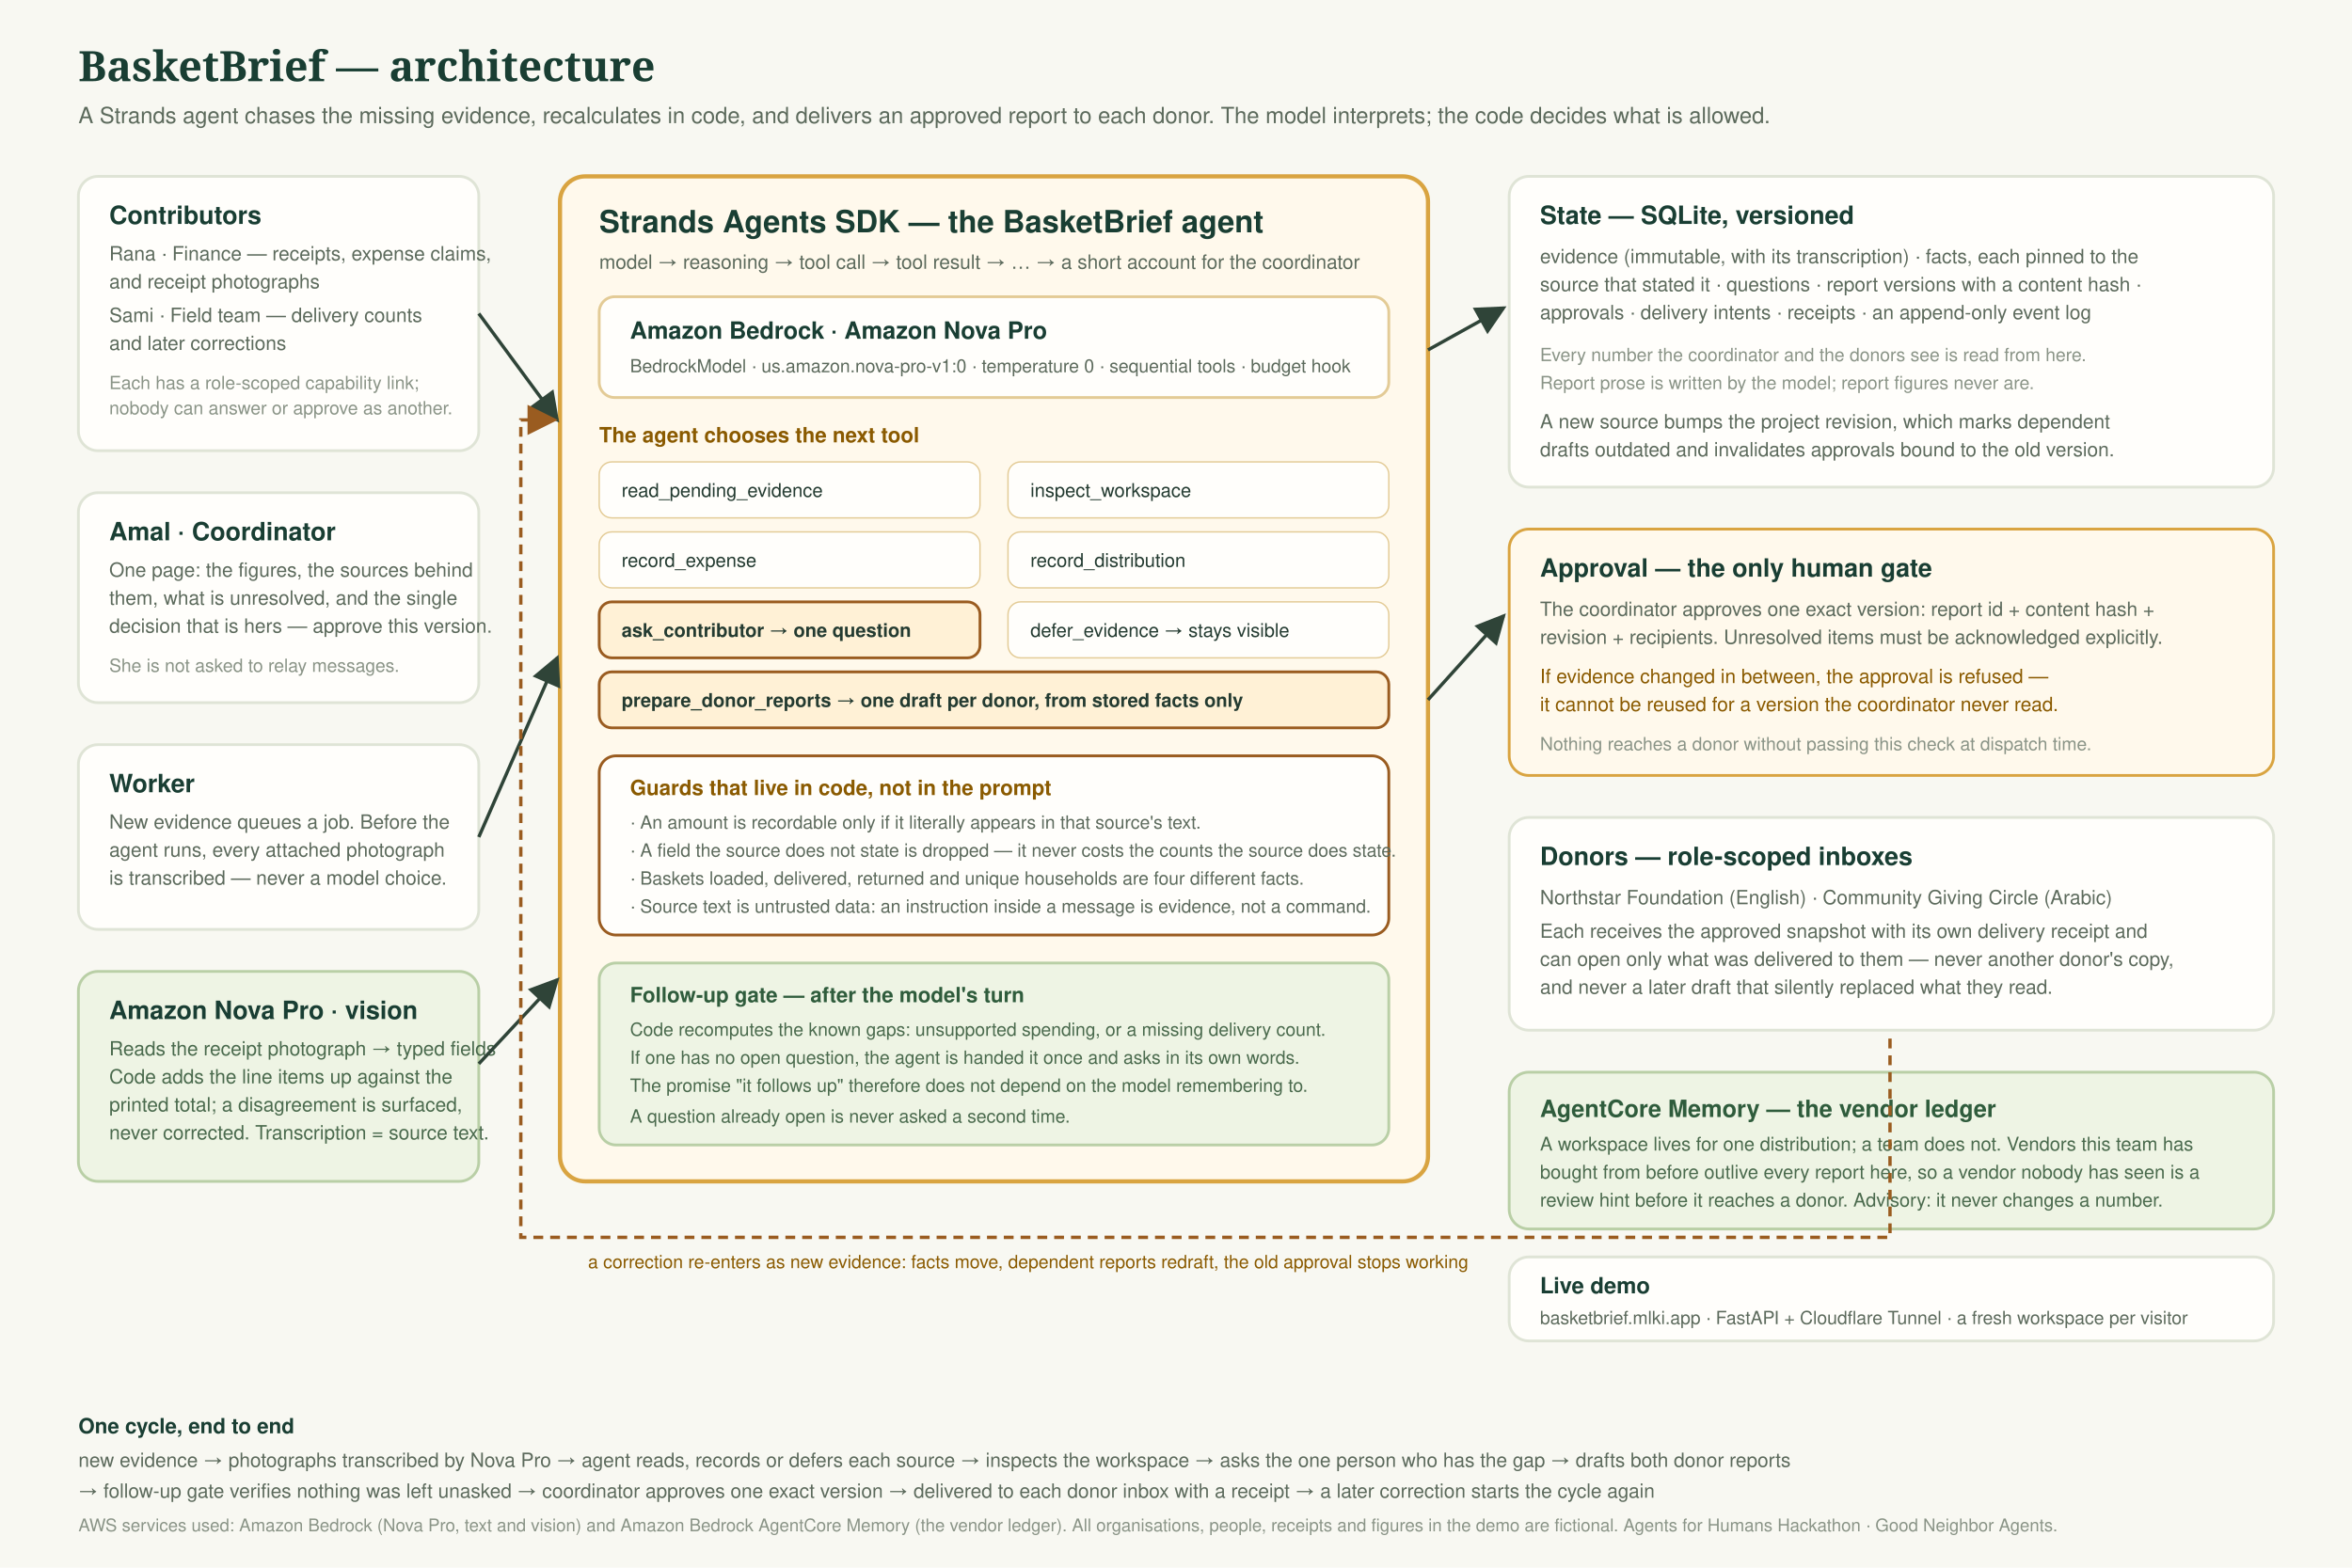
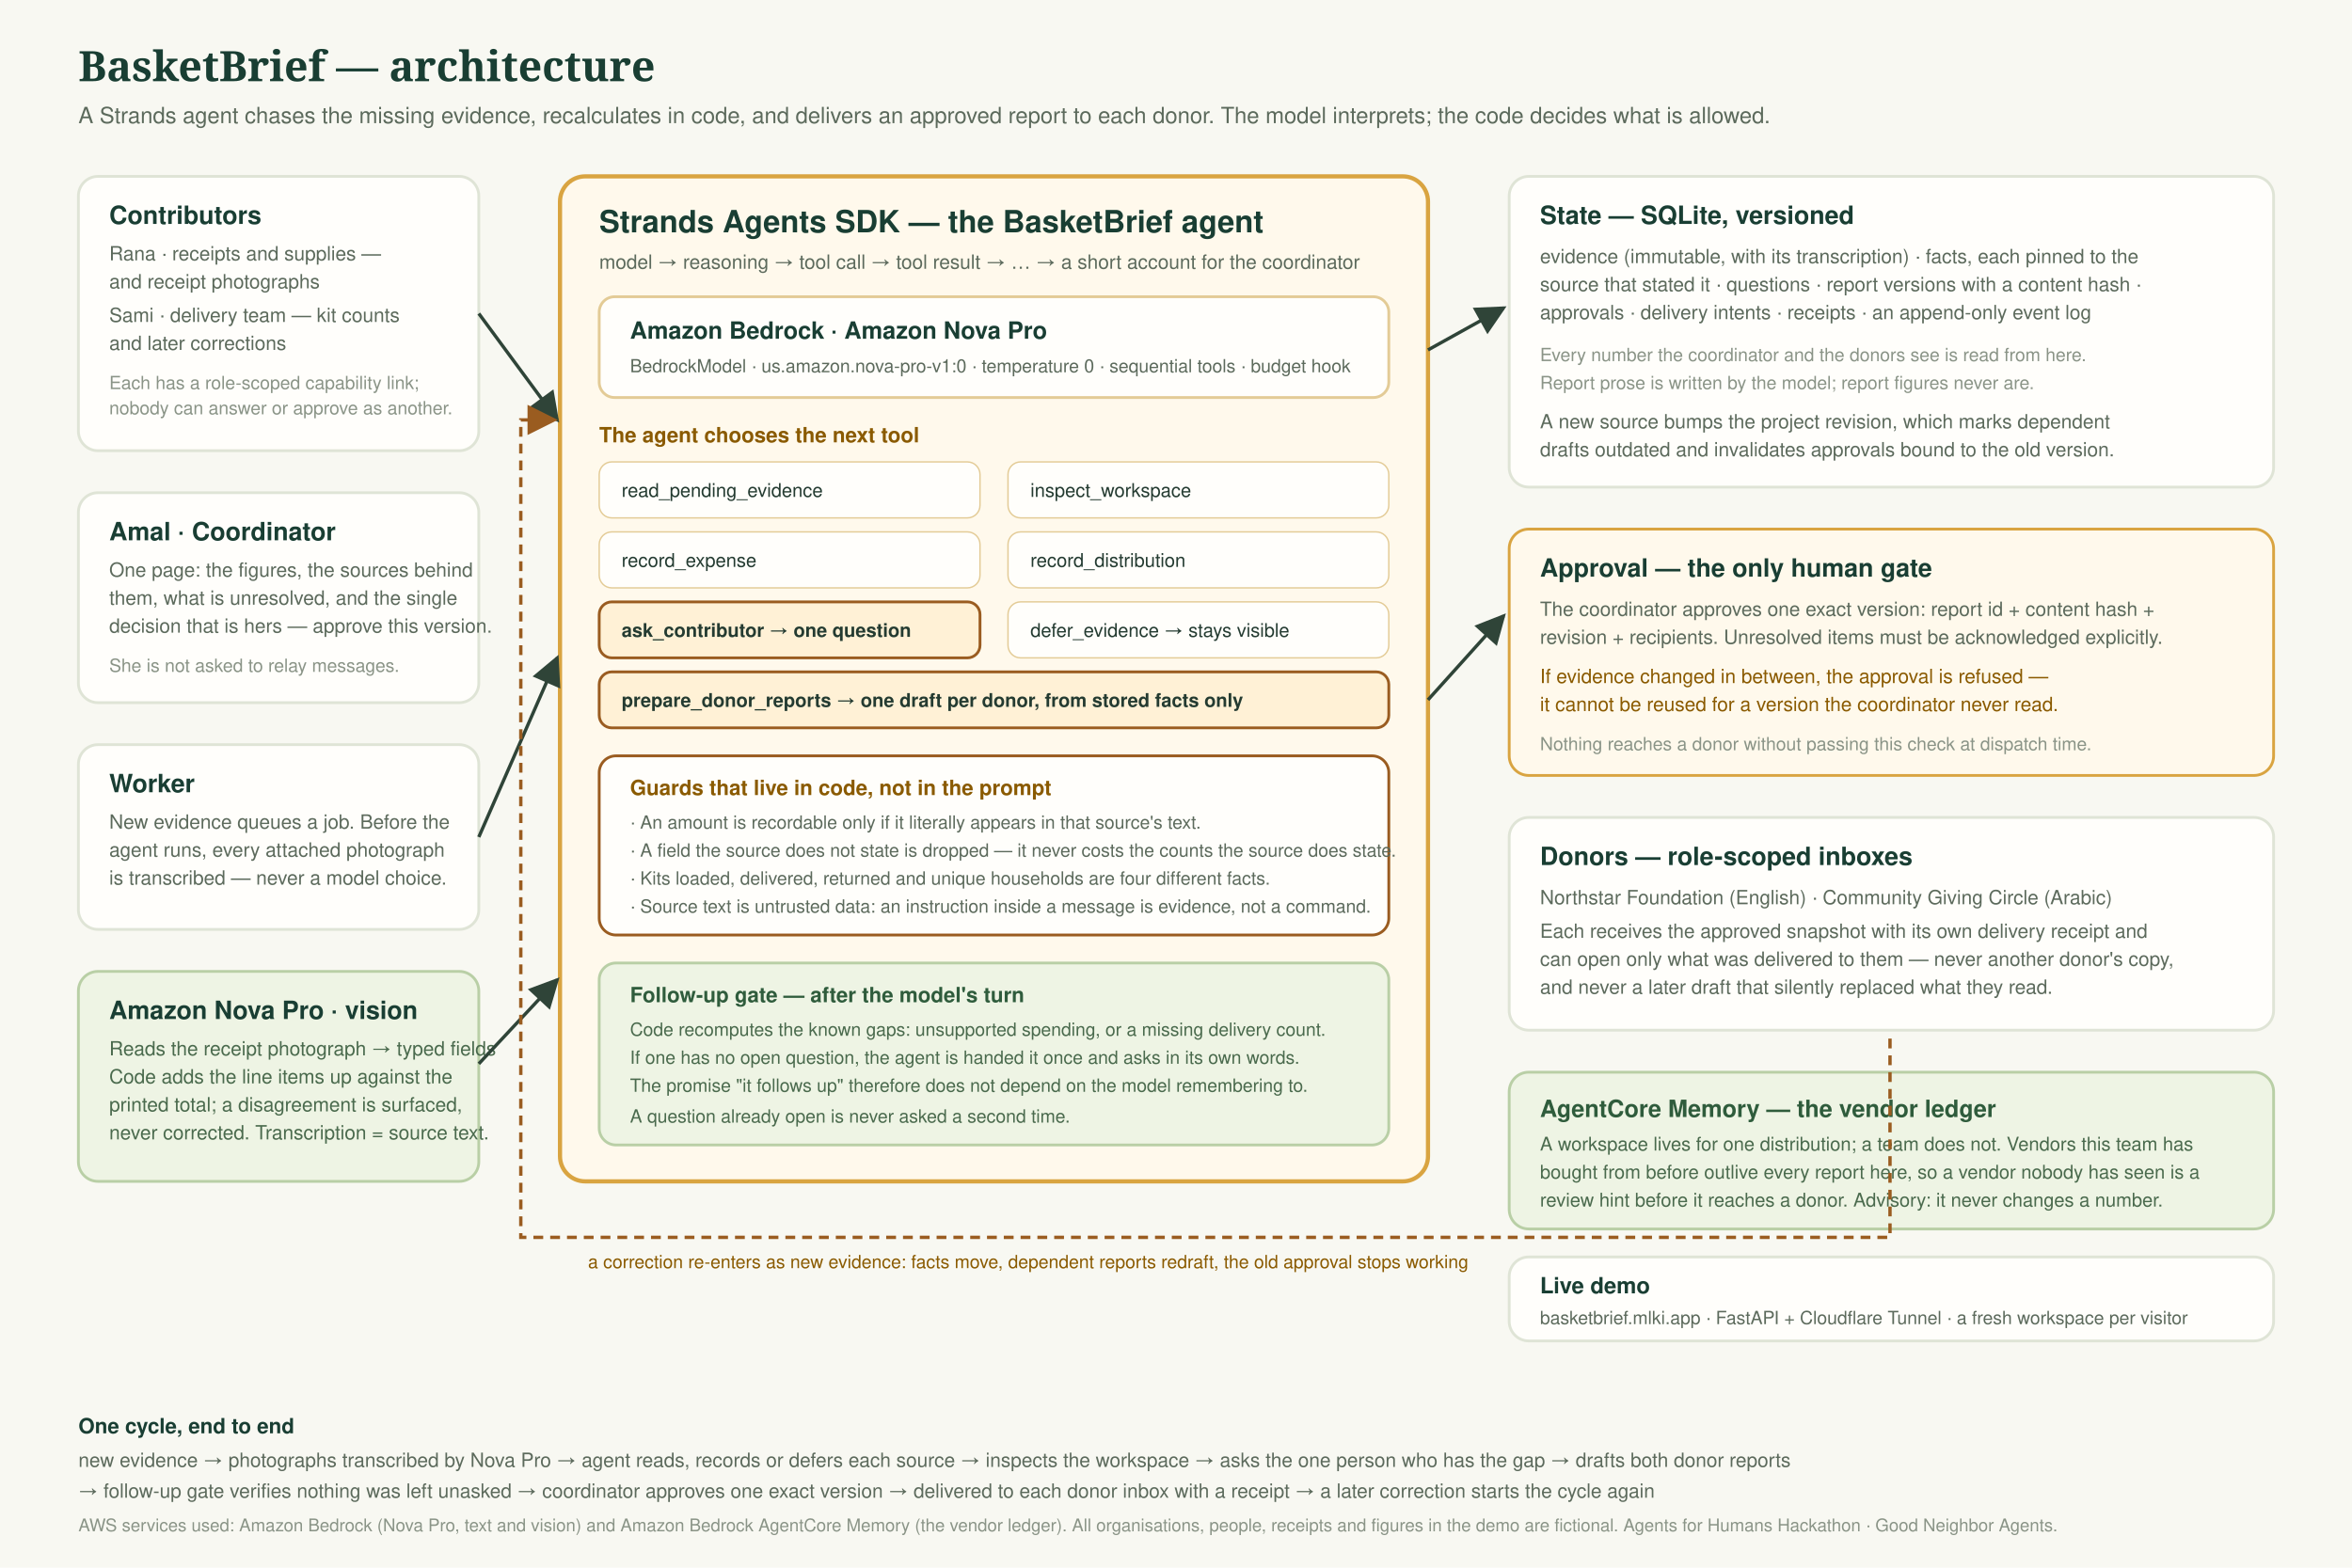
<svg xmlns="http://www.w3.org/2000/svg" width="1680" height="1120" viewBox="0 0 1680 1120" font-family="IBM Plex Sans, Helvetica, Arial, sans-serif">
  <defs>
    <marker id="a" markerWidth="9" markerHeight="9" refX="8" refY="4.5" orient="auto">
      <path d="M0,0 L9,4.5 L0,9 z" fill="#2f4438" />
    </marker>
    <marker id="g" markerWidth="9" markerHeight="9" refX="8" refY="4.5" orient="auto">
      <path d="M0,0 L9,4.5 L0,9 z" fill="#9a5c20" />
    </marker>
  </defs>
  <rect width="1680" height="1120" fill="#f8f8f2" />
  <text x="56" y="58" font-size="30" font-weight="700" fill="#193e33" font-family="Georgia, serif">BasketBrief — architecture</text>
  <text x="56" y="88" font-size="16" fill="#5c6a5c">A Strands agent chases the missing evidence, recalculates in code, and delivers an approved report to each donor. The model interprets; the code decides what is allowed.</text>
  <rect x="56" y="126" width="286" height="196" rx="14" fill="#fffefb" stroke="#dfe4d6" stroke-width="2" />
  <text x="78" y="160" font-size="18" font-weight="700" fill="#193e33">Contributors</text>
-   <text x="78" y="186" font-size="14" fill="#5c6a5c">Rana · Finance — receipts, expense claims,</text>
+   <text x="78" y="186" font-size="14" fill="#5c6a5c">Rana · receipts and supplies —</text>
  <text x="78" y="206" font-size="14" fill="#5c6a5c">and receipt photographs</text>
-   <text x="78" y="230" font-size="14" fill="#5c6a5c">Sami · Field team — delivery counts</text>
+   <text x="78" y="230" font-size="14" fill="#5c6a5c">Sami · delivery team — kit counts</text>
  <text x="78" y="250" font-size="14" fill="#5c6a5c">and later corrections</text>
  <text x="78" y="278" font-size="13" fill="#8a9487">Each has a role-scoped capability link;</text>
  <text x="78" y="296" font-size="13" fill="#8a9487">nobody can answer or approve as another.</text>
  <rect x="56" y="352" width="286" height="150" rx="14" fill="#fffefb" stroke="#dfe4d6" stroke-width="2" />
  <text x="78" y="386" font-size="18" font-weight="700" fill="#193e33">Amal · Coordinator</text>
  <text x="78" y="412" font-size="14" fill="#5c6a5c">One page: the figures, the sources behind</text>
  <text x="78" y="432" font-size="14" fill="#5c6a5c">them, what is unresolved, and the single</text>
  <text x="78" y="452" font-size="14" fill="#5c6a5c">decision that is hers — approve this version.</text>
  <text x="78" y="480" font-size="13" fill="#8a9487">She is not asked to relay messages.</text>
  <rect x="56" y="532" width="286" height="132" rx="14" fill="#fffefb" stroke="#dfe4d6" stroke-width="2" />
  <text x="78" y="566" font-size="18" font-weight="700" fill="#193e33">Worker</text>
  <text x="78" y="592" font-size="14" fill="#5c6a5c">New evidence queues a job. Before the</text>
  <text x="78" y="612" font-size="14" fill="#5c6a5c">agent runs, every attached photograph</text>
  <text x="78" y="632" font-size="14" fill="#5c6a5c">is transcribed — never a model choice.</text>
  <rect x="56" y="694" width="286" height="150" rx="14" fill="#eef4e4" stroke="#b9cfa6" stroke-width="2" />
  <text x="78" y="728" font-size="18" font-weight="700" fill="#193e33">Amazon Nova Pro · vision</text>
  <text x="78" y="754" font-size="14" fill="#4a6a4d">Reads the receipt photograph → typed fields</text>
  <text x="78" y="774" font-size="14" fill="#4a6a4d">Code adds the line items up against the</text>
  <text x="78" y="794" font-size="14" fill="#4a6a4d">printed total; a disagreement is surfaced,</text>
  <text x="78" y="814" font-size="14" fill="#4a6a4d">never corrected. Transcription = source text.</text>
  <rect x="400" y="126" width="620" height="718" rx="18" fill="#fff9ec" stroke="#d9a441" stroke-width="3" />
  <text x="428" y="166" font-size="22" font-weight="700" fill="#193e33">Strands Agents SDK — the BasketBrief agent</text>
  <text x="428" y="192" font-size="14" fill="#5c6a5c">model → reasoning → tool call → tool result → … → a short account for the coordinator</text>
  <rect x="428" y="212" width="564" height="72" rx="11" fill="#fffefb" stroke="#e3cb96" stroke-width="2" />
  <text x="450" y="242" font-size="17" font-weight="700" fill="#193e33">Amazon Bedrock · Amazon Nova Pro</text>
  <text x="450" y="266" font-size="13" fill="#5c6a5c">BedrockModel · us.amazon.nova-pro-v1:0 · temperature 0 · sequential tools · budget hook</text>
  <text x="428" y="316" font-size="15" font-weight="700" fill="#8a5a00">The agent chooses the next tool</text>
  <g font-size="13.5" fill="#243b31">
    <rect x="428" y="330" width="272" height="40" rx="9" fill="#fffefb" stroke="#e3cb96" />
    <text x="444" y="355">read_pending_evidence</text>
    <rect x="720" y="330" width="272" height="40" rx="9" fill="#fffefb" stroke="#e3cb96" />
    <text x="736" y="355">inspect_workspace</text>
    <rect x="428" y="380" width="272" height="40" rx="9" fill="#fffefb" stroke="#e3cb96" />
    <text x="444" y="405">record_expense</text>
    <rect x="720" y="380" width="272" height="40" rx="9" fill="#fffefb" stroke="#e3cb96" />
    <text x="736" y="405">record_distribution</text>
    <rect x="428" y="430" width="272" height="40" rx="9" fill="#fff1d6" stroke="#9a5c20" stroke-width="2" />
    <text x="444" y="455" font-weight="600">ask_contributor → one question</text>
    <rect x="720" y="430" width="272" height="40" rx="9" fill="#fffefb" stroke="#e3cb96" />
    <text x="736" y="455">defer_evidence → stays visible</text>
    <rect x="428" y="480" width="564" height="40" rx="9" fill="#fff1d6" stroke="#9a5c20" stroke-width="2" />
    <text x="444" y="505" font-weight="600">prepare_donor_reports → one draft per donor, from stored facts only</text>
  </g>
  <rect x="428" y="540" width="564" height="128" rx="12" fill="#fffefb" stroke="#9a5c20" stroke-width="2" />
  <text x="450" y="568" font-size="15" font-weight="700" fill="#8a5a00">Guards that live in code, not in the prompt</text>
  <text x="450" y="592" font-size="13" fill="#5c6a5c">· An amount is recordable only if it literally appears in that source's text.</text>
  <text x="450" y="612" font-size="13" fill="#5c6a5c">· A field the source does not state is dropped — it never costs the counts the source does state.</text>
-   <text x="450" y="632" font-size="13" fill="#5c6a5c">· Baskets loaded, delivered, returned and unique households are four different facts.</text>
+   <text x="450" y="632" font-size="13" fill="#5c6a5c">· Kits loaded, delivered, returned and unique households are four different facts.</text>
  <text x="450" y="652" font-size="13" fill="#5c6a5c">· Source text is untrusted data: an instruction inside a message is evidence, not a command.</text>
  <rect x="428" y="688" width="564" height="130" rx="12" fill="#eef4e4" stroke="#b9cfa6" stroke-width="2" />
  <text x="450" y="716" font-size="15" font-weight="700" fill="#2f5c3c">Follow-up gate — after the model's turn</text>
  <text x="450" y="740" font-size="13" fill="#4a6a4d">Code recomputes the known gaps: unsupported spending, or a missing delivery count.</text>
  <text x="450" y="760" font-size="13" fill="#4a6a4d">If one has no open question, the agent is handed it once and asks in its own words.</text>
  <text x="450" y="780" font-size="13" fill="#4a6a4d">The promise "it follows up" therefore does not depend on the model remembering to.</text>
  <text x="450" y="802" font-size="13" fill="#4a6a4d">A question already open is never asked a second time.</text>
  <rect x="1078" y="126" width="546" height="222" rx="14" fill="#fffefb" stroke="#dfe4d6" stroke-width="2" />
  <text x="1100" y="160" font-size="18" font-weight="700" fill="#193e33">State — SQLite, versioned</text>
  <text x="1100" y="188" font-size="14" fill="#5c6a5c">evidence (immutable, with its transcription) · facts, each pinned to the</text>
  <text x="1100" y="208" font-size="14" fill="#5c6a5c">source that stated it · questions · report versions with a content hash ·</text>
  <text x="1100" y="228" font-size="14" fill="#5c6a5c">approvals · delivery intents · receipts · an append-only event log</text>
  <text x="1100" y="258" font-size="13" fill="#8a9487">Every number the coordinator and the donors see is read from here.</text>
  <text x="1100" y="278" font-size="13" fill="#8a9487">Report prose is written by the model; report figures never are.</text>
  <text x="1100" y="306" font-size="14" fill="#5c6a5c">A new source bumps the project revision, which marks dependent</text>
  <text x="1100" y="326" font-size="14" fill="#5c6a5c">drafts outdated and invalidates approvals bound to the old version.</text>
  <rect x="1078" y="378" width="546" height="176" rx="14" fill="#fff9ec" stroke="#d9a441" stroke-width="2" />
  <text x="1100" y="412" font-size="18" font-weight="700" fill="#193e33">Approval — the only human gate</text>
  <text x="1100" y="440" font-size="14" fill="#5c6a5c">The coordinator approves one exact version: report id + content hash +</text>
  <text x="1100" y="460" font-size="14" fill="#5c6a5c">revision + recipients. Unresolved items must be acknowledged explicitly.</text>
  <text x="1100" y="488" font-size="14" fill="#8a5a00">If evidence changed in between, the approval is refused —</text>
  <text x="1100" y="508" font-size="14" fill="#8a5a00">it cannot be reused for a version the coordinator never read.</text>
  <text x="1100" y="536" font-size="13" fill="#8a9487">Nothing reaches a donor without passing this check at dispatch time.</text>
  <rect x="1078" y="584" width="546" height="152" rx="14" fill="#fffefb" stroke="#dfe4d6" stroke-width="2" />
  <text x="1100" y="618" font-size="18" font-weight="700" fill="#193e33">Donors — role-scoped inboxes</text>
  <text x="1100" y="646" font-size="14" fill="#5c6a5c">Northstar Foundation (English) · Community Giving Circle (Arabic)</text>
  <text x="1100" y="670" font-size="14" fill="#5c6a5c">Each receives the approved snapshot with its own delivery receipt and</text>
  <text x="1100" y="690" font-size="14" fill="#5c6a5c">can open only what was delivered to them — never another donor's copy,</text>
  <text x="1100" y="710" font-size="14" fill="#5c6a5c">and never a later draft that silently replaced what they read.</text>
  <rect x="1078" y="766" width="546" height="112" rx="14" fill="#eef4e4" stroke="#b9cfa6" stroke-width="2" />
  <text x="1100" y="798" font-size="17" font-weight="700" fill="#2f5c3c">AgentCore Memory — the vendor ledger</text>
  <text x="1100" y="822" font-size="13.5" fill="#4a6a4d">A workspace lives for one distribution; a team does not. Vendors this team has</text>
  <text x="1100" y="842" font-size="13.5" fill="#4a6a4d">bought from before outlive every report here, so a vendor nobody has seen is a</text>
  <text x="1100" y="862" font-size="13.5" fill="#4a6a4d">review hint before it reaches a donor. Advisory: it never changes a number.</text>
  <rect x="1078" y="898" width="546" height="60" rx="14" fill="#fffefb" stroke="#dfe4d6" stroke-width="2" />
  <text x="1100" y="924" font-size="16" font-weight="700" fill="#193e33">Live demo</text>
  <text x="1100" y="946" font-size="13" fill="#5c6a5c">basketbrief.mlki.app · FastAPI + Cloudflare Tunnel · a fresh workspace per visitor</text>
  <g stroke="#2f4438" stroke-width="2.4" fill="none" marker-end="url(#a)">
    <path d="M342,224 L398,300" />
    <path d="M342,598 L398,470" />
    <path d="M342,760 L398,700" />
    <path d="M1020,250 L1074,220" />
    <path d="M1020,500 L1074,440" />
  </g>
  <g stroke="#9a5c20" stroke-width="2.4" fill="none" marker-end="url(#g)">
    <path d="M1350,742 V884 H372 V300 H396" stroke-dasharray="7 5" />
  </g>
  <text x="420" y="906" font-size="13" fill="#8a5a00">a correction re-enters as new evidence: facts move, dependent reports redraft, the old approval stops working</text>
  <text x="56" y="1024" font-size="15" font-weight="700" fill="#193e33">One cycle, end to end</text>
  <text x="56" y="1048" font-size="14" fill="#5c6a5c">new evidence → photographs transcribed by Nova Pro → agent reads, records or defers each source → inspects the workspace → asks the one person who has the gap → drafts both donor reports</text>
  <text x="56" y="1070" font-size="14" fill="#5c6a5c">→ follow-up gate verifies nothing was left unasked → coordinator approves one exact version → delivered to each donor inbox with a receipt → a later correction starts the cycle again</text>
  <text x="56" y="1094" font-size="12.5" fill="#8a9487">AWS services used: Amazon Bedrock (Nova Pro, text and vision) and Amazon Bedrock AgentCore Memory (the vendor ledger). All organisations, people, receipts and figures in the demo are fictional. Agents for Humans Hackathon · Good Neighbor Agents.</text>
</svg>
